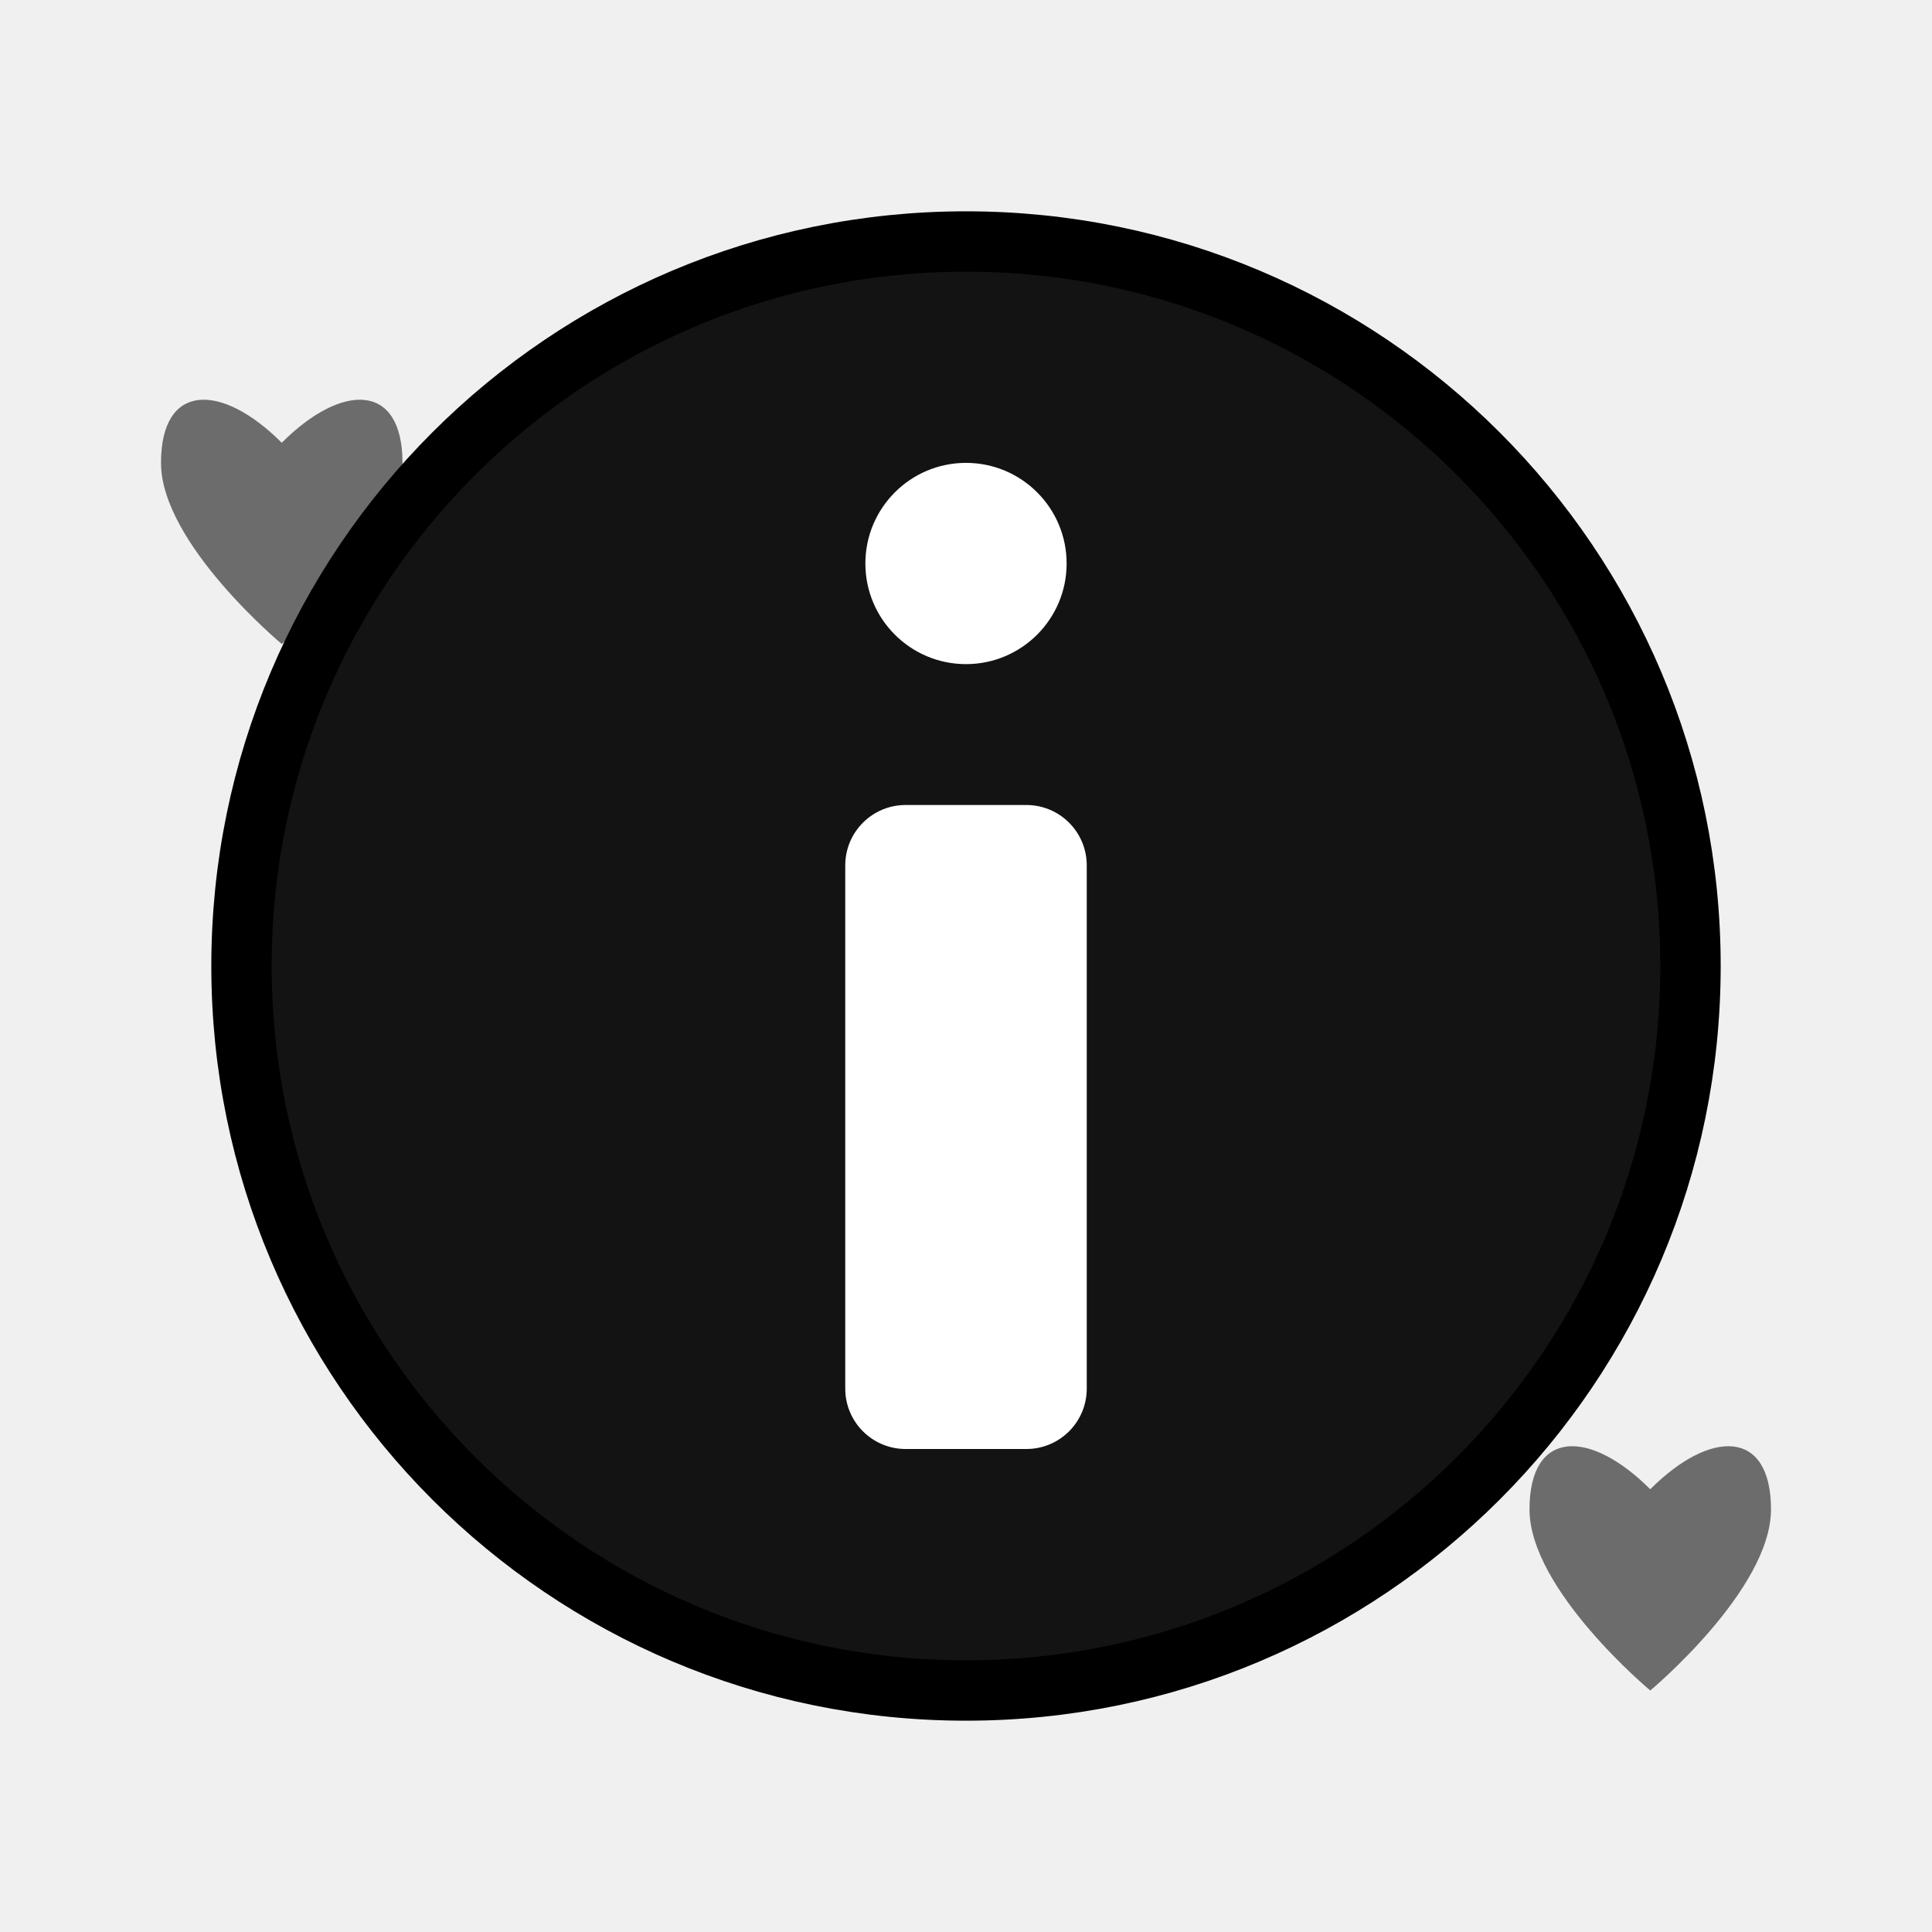
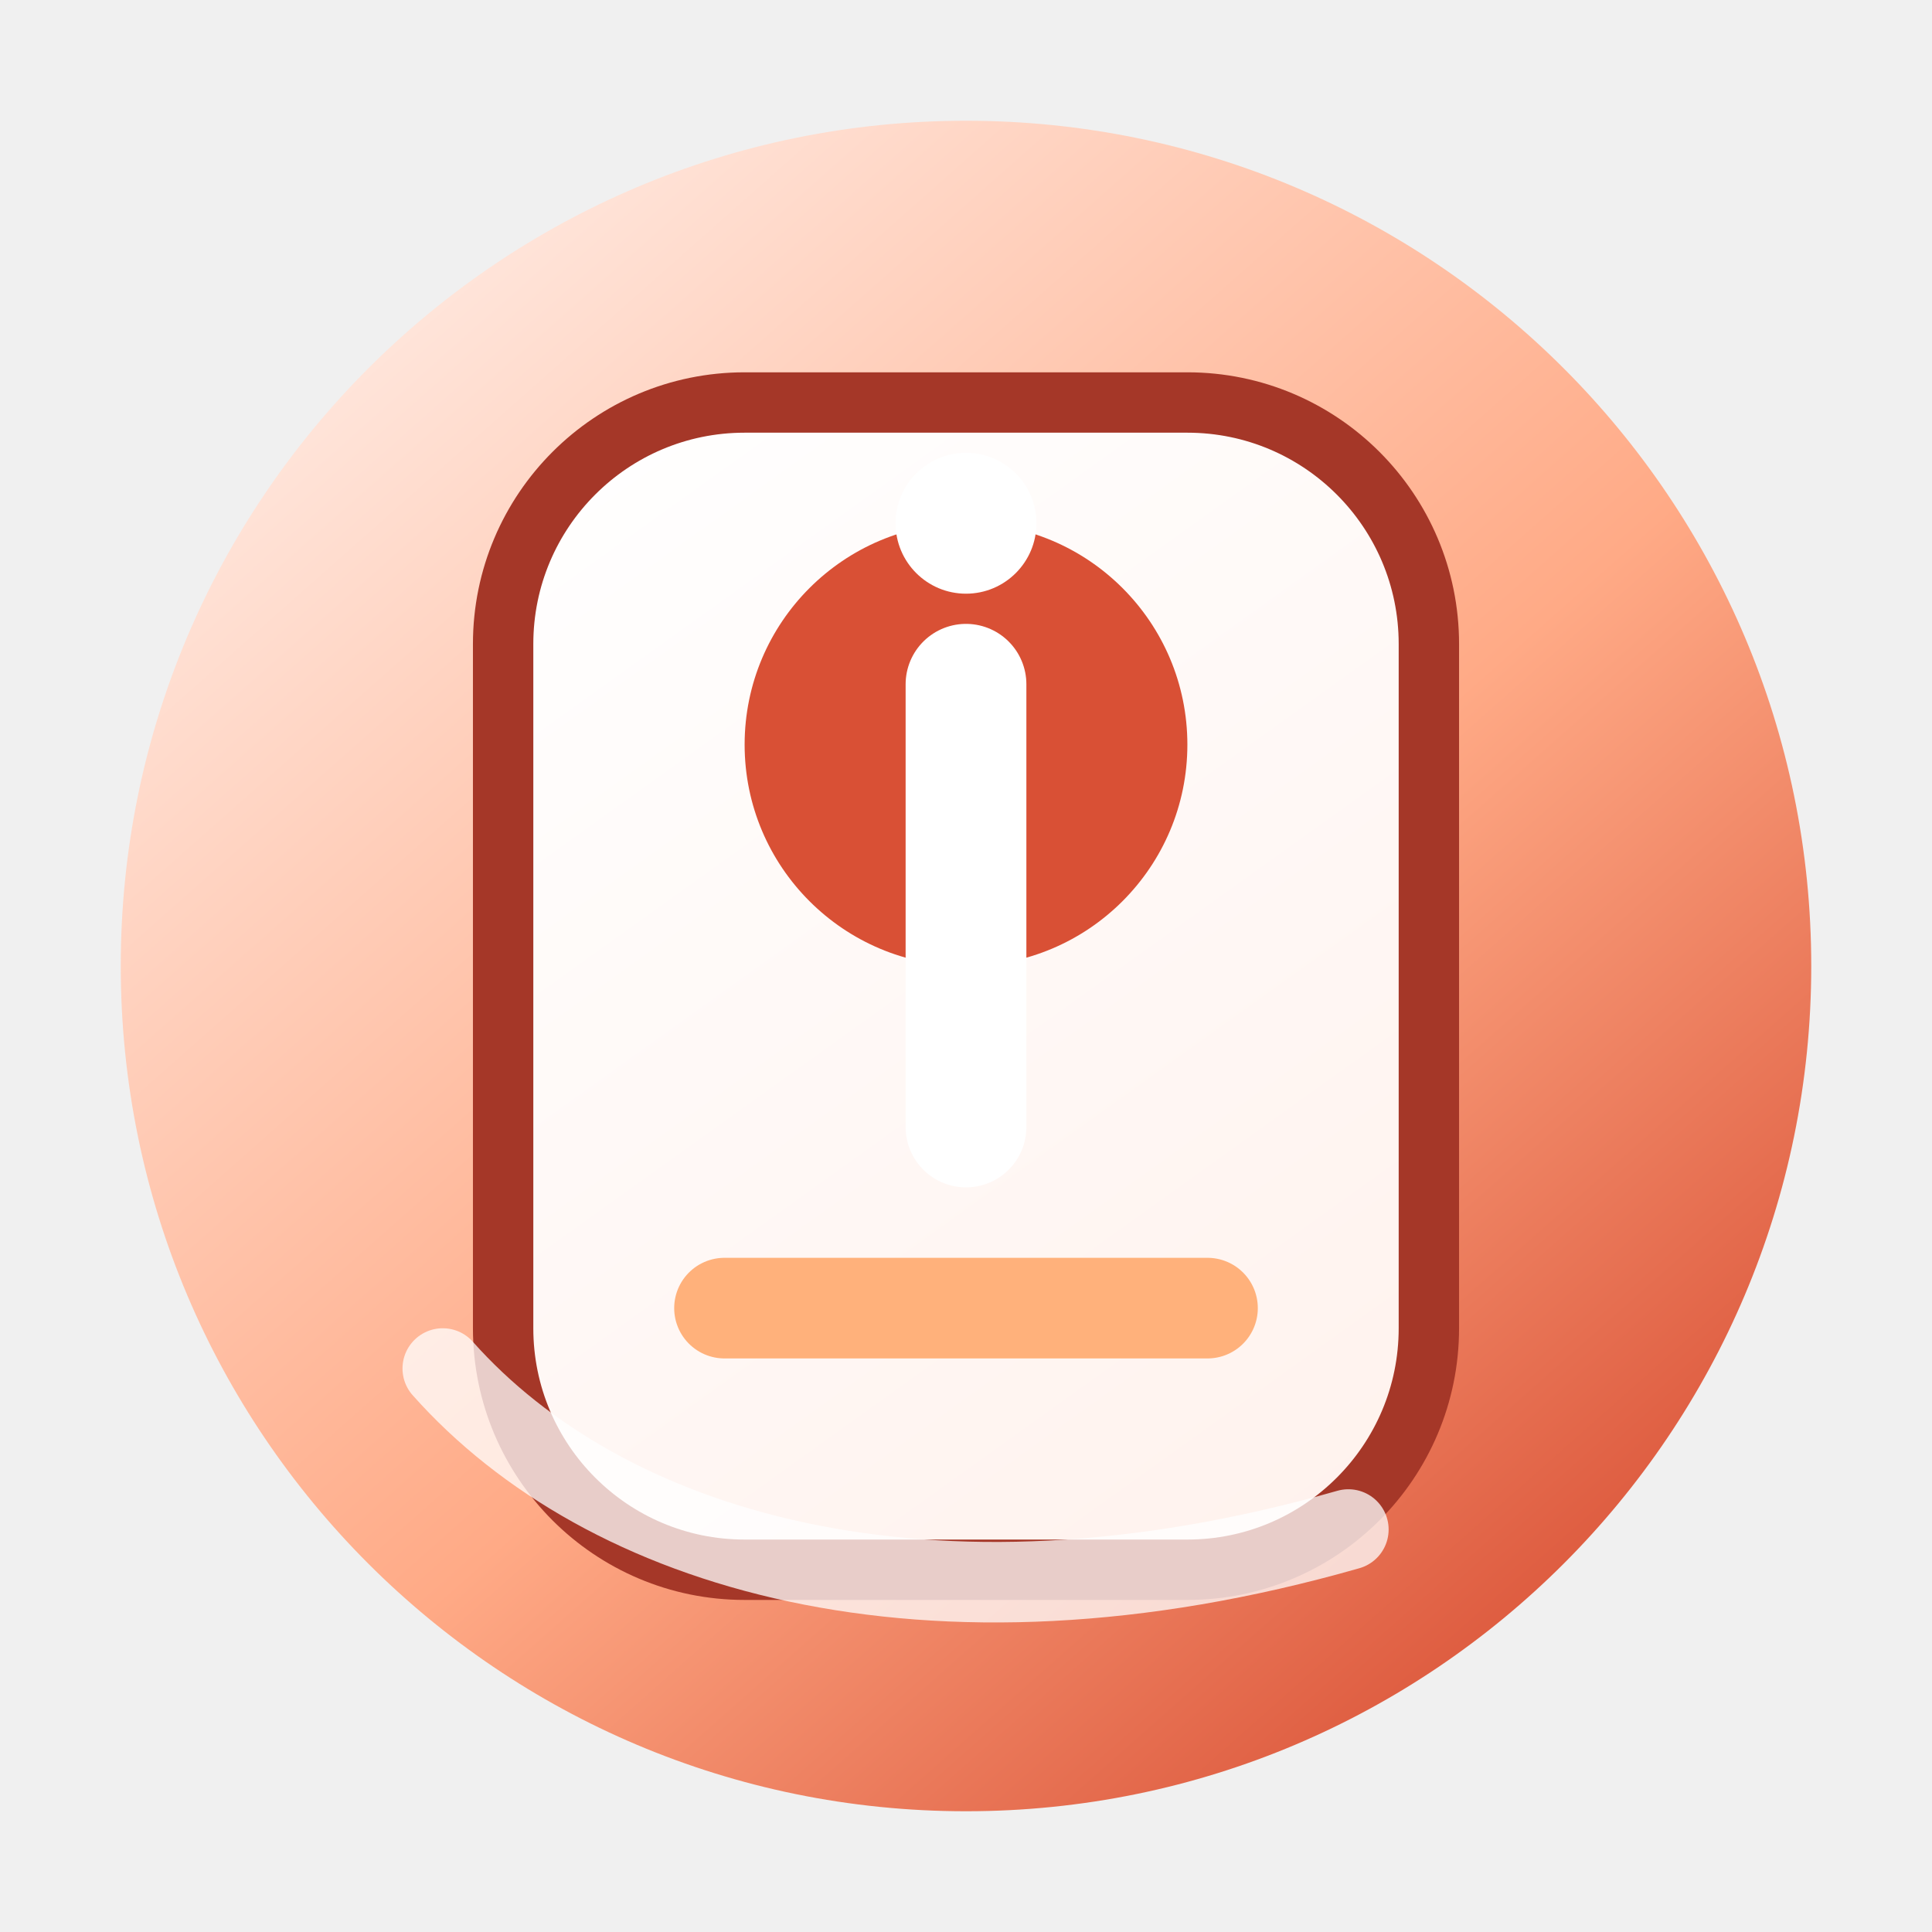
<svg xmlns="http://www.w3.org/2000/svg" viewBox="0 0 96 96" fill="none">
-   <circle cx="48" cy="48" r="36" fill="currentColor" fill-opacity="0.92" />
-   <circle cx="48" cy="48" r="36" stroke="currentColor" stroke-width="3" fill="none" />
-   <circle cx="48" cy="28" r="5" fill="white" />
-   <rect x="42" y="40" width="12" height="32" rx="3" fill="white" />
-   <path d="M14 22 C 11 19, 8 19, 8 23 C 8 27, 14 32, 14 32 C 14 32, 20 27, 20 23 C 20 19, 17 19, 14 22 Z" fill="currentColor" fill-opacity="0.55" />
-   <path d="M82 74 C 79 71, 76 71, 76 75 C 76 79, 82 84, 82 84 C 82 84, 88 79, 88 75 C 88 71, 85 71, 82 74 Z" fill="currentColor" fill-opacity="0.55" />
+   <defs>
+     <linearGradient id="bg" x1="18" y1="14" x2="80" y2="84" gradientUnits="userSpaceOnUse">
+       <stop stop-color="#FFE8DF" />
+       <stop offset=".55" stop-color="#FFAA86" />
+       <stop offset="1" stop-color="#D95035" />
+     </linearGradient>
+     <linearGradient id="card" x1="27" y1="20" x2="70" y2="80" gradientUnits="userSpaceOnUse">
+       <stop stop-color="#FFFFFF" />
+       <stop offset="1" stop-color="#FFF1EC" />
+     </linearGradient>
+   </defs>
+   <circle cx="48" cy="48" r="42" fill="url(#bg)" />
+   <rect x="25" y="20" width="46" height="58" rx="12" fill="url(#card)" stroke="#A53728" stroke-width="3" />
+   <circle cx="48" cy="37" r="11" fill="#D95035" />
+   <path d="M48 34v22" stroke="#FFFFFF" stroke-width="6" stroke-linecap="round" />
+   <circle cx="48" cy="26" r="3.5" fill="#FFFFFF" />
+   <path d="M36 65h24" stroke="#FFB17B" stroke-width="5" stroke-linecap="round" />
+   <path d="M22 68c8 9 24 14 45 8" stroke="#FFFFFF" stroke-width="4" stroke-linecap="round" opacity=".75" />
</svg>
